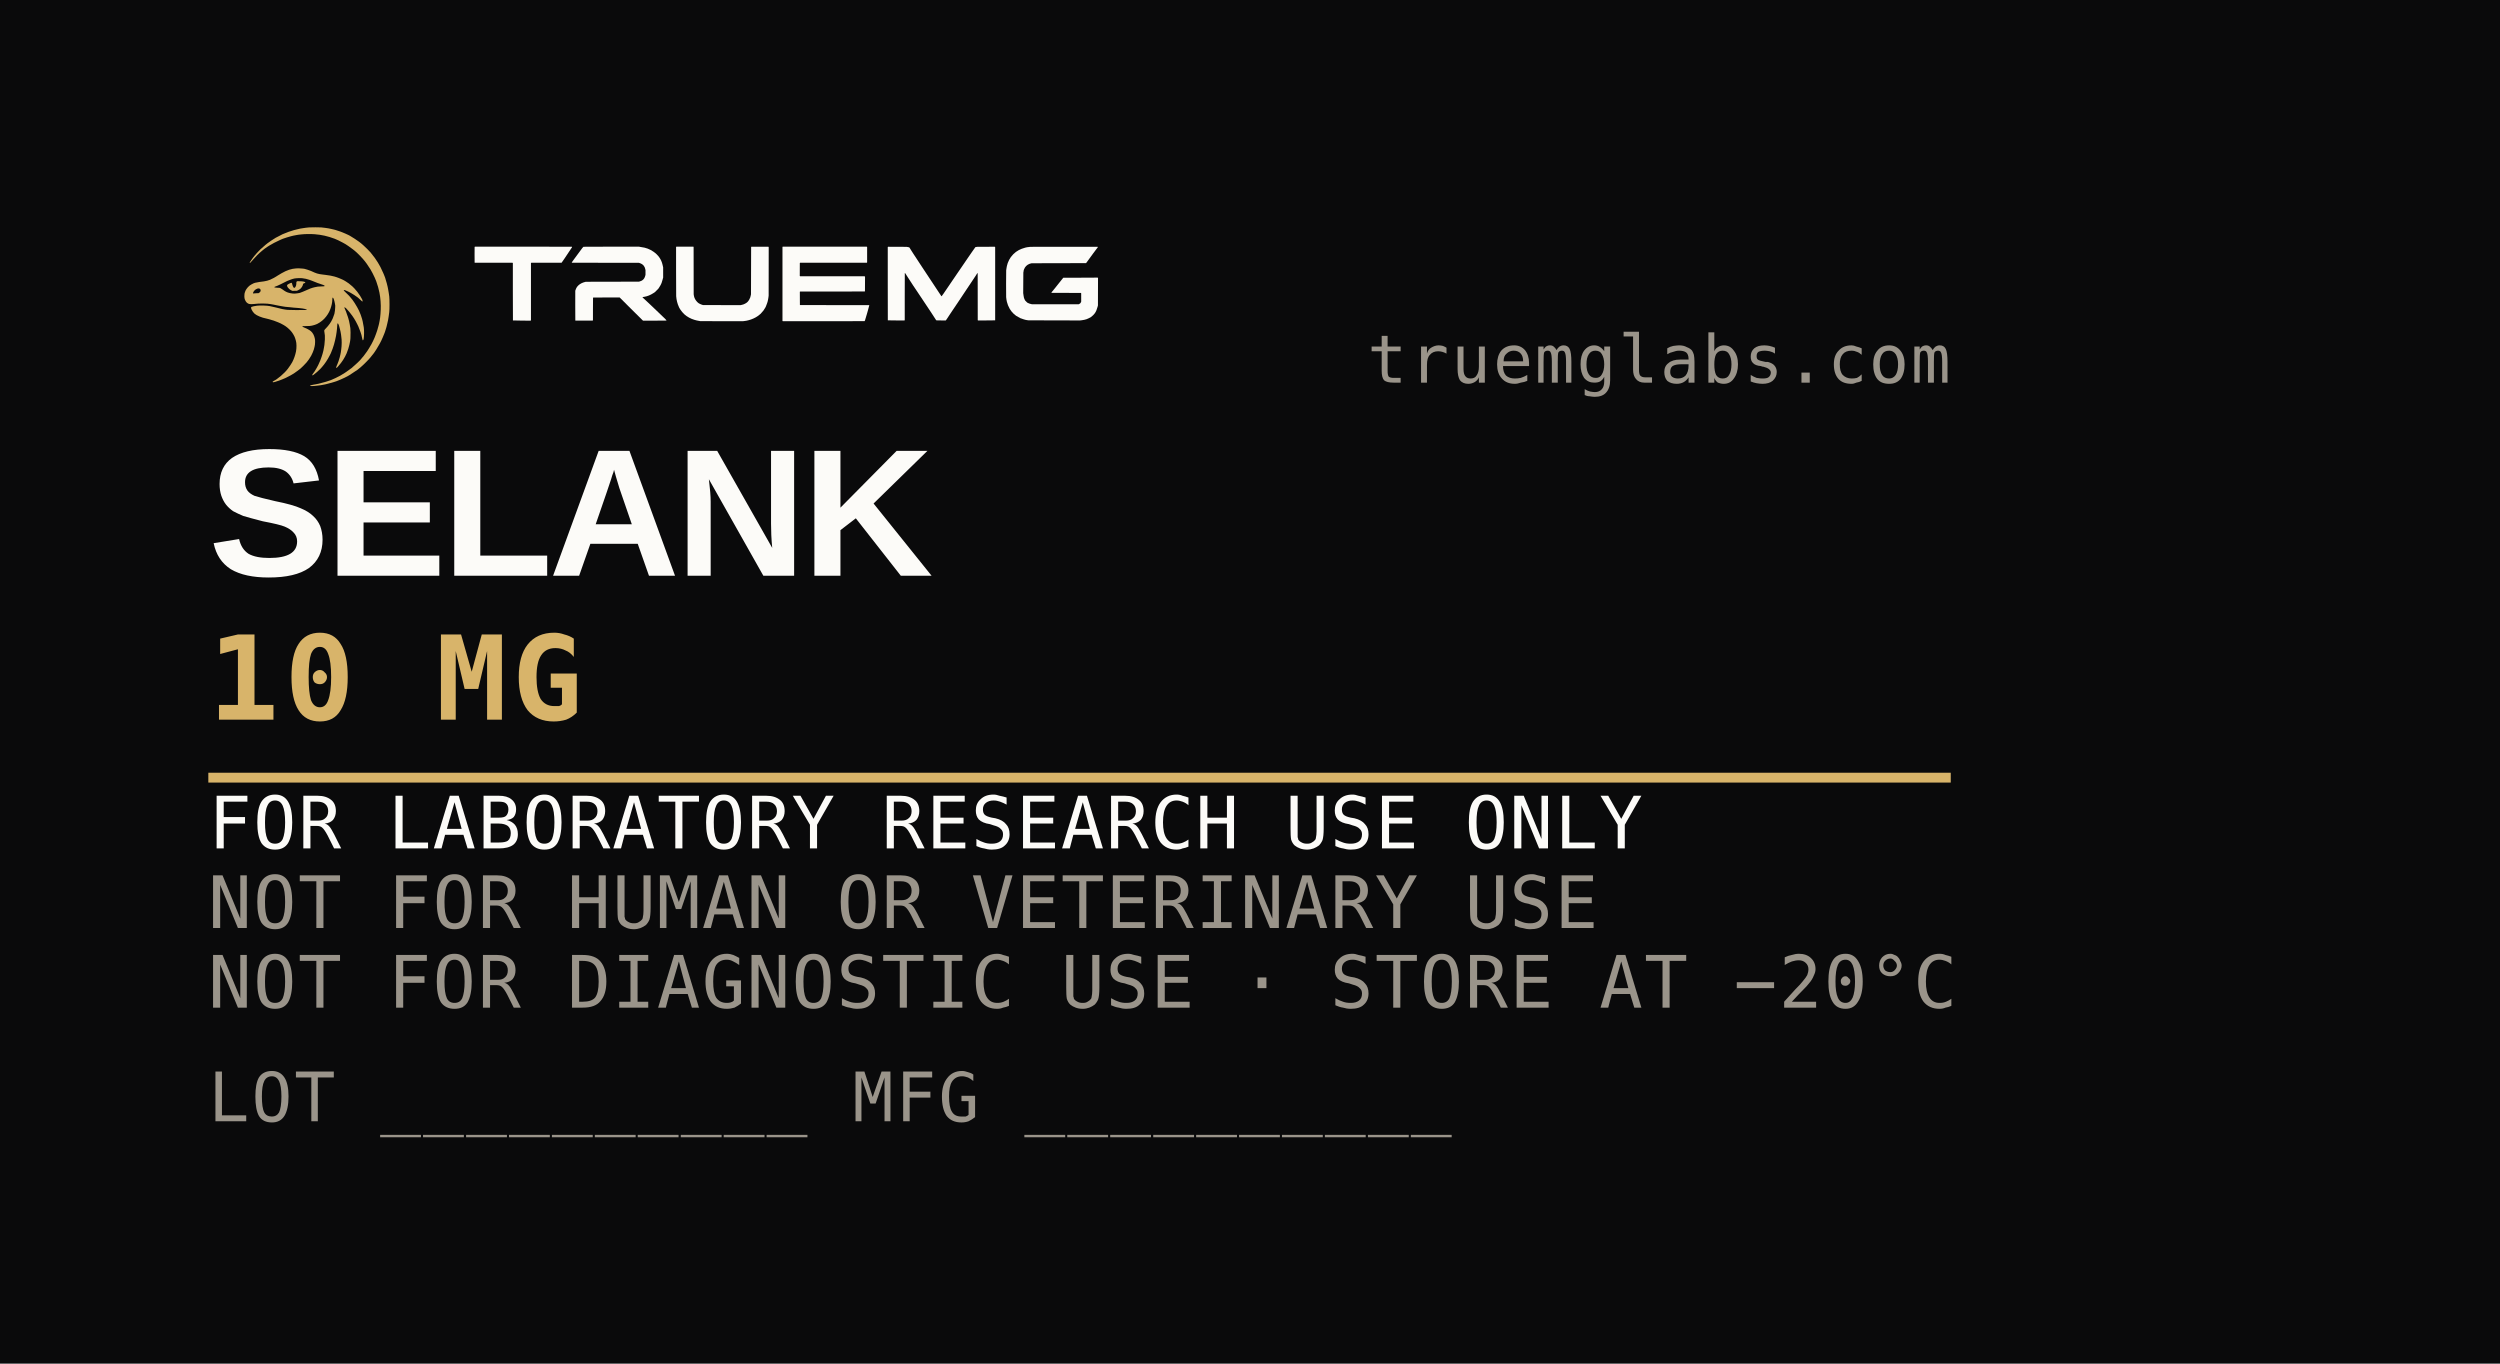
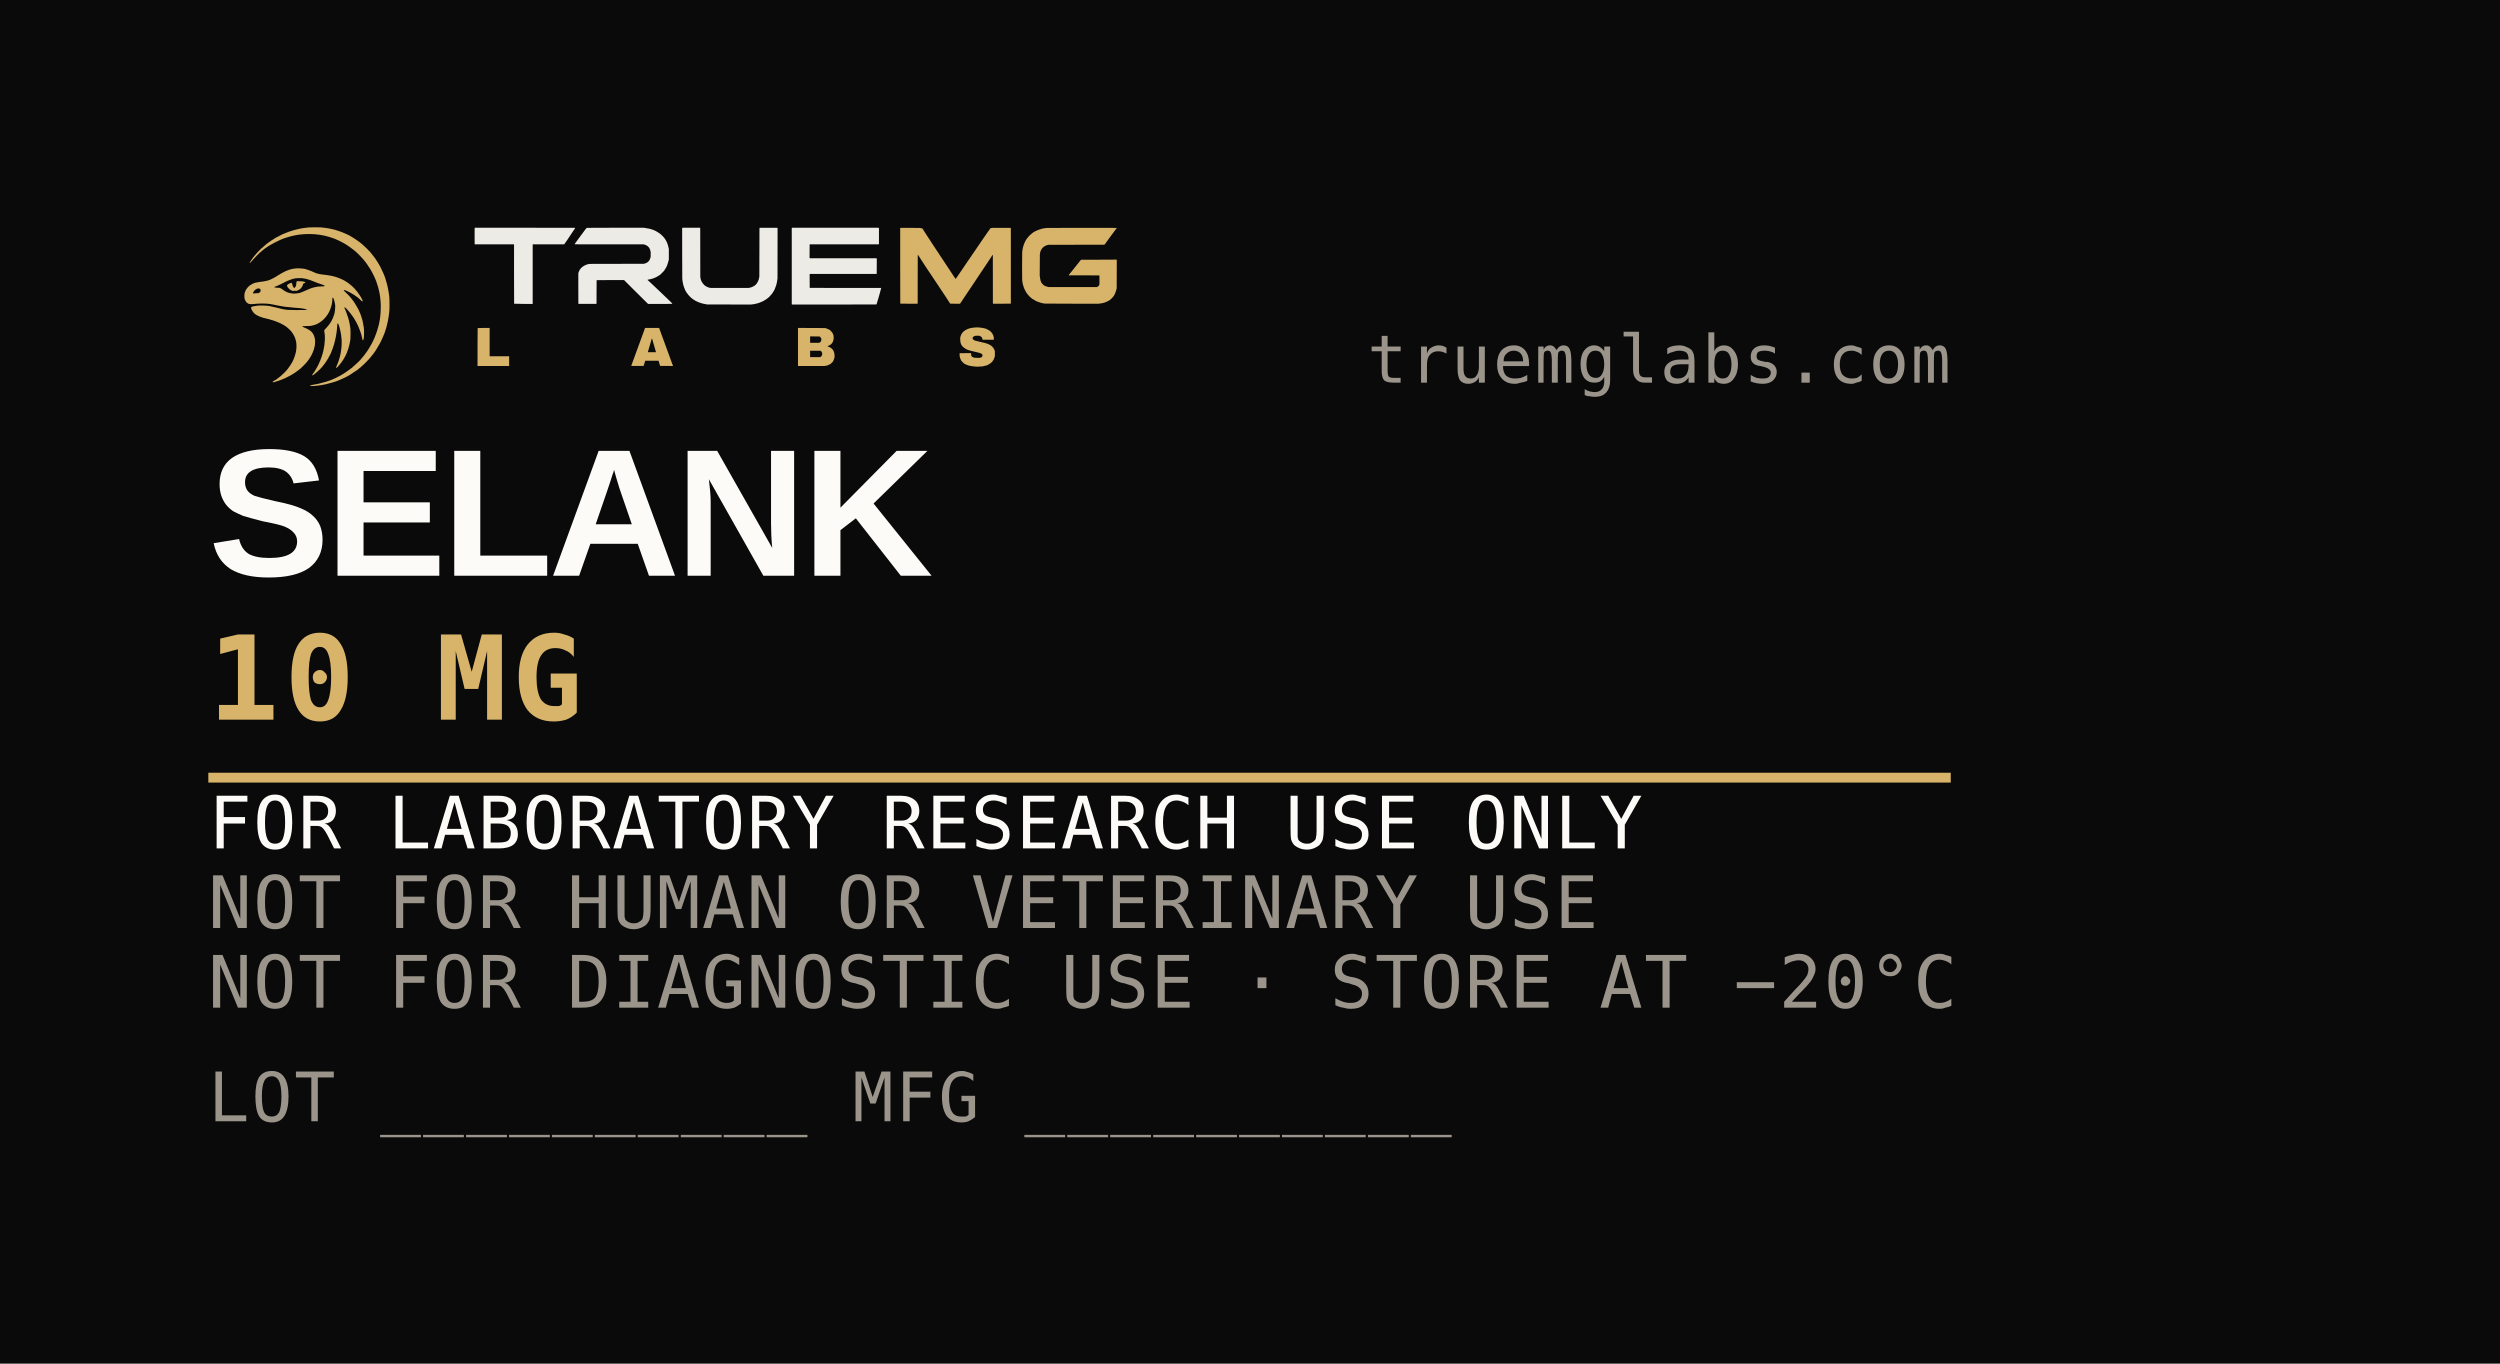
<svg xmlns="http://www.w3.org/2000/svg" width="66.0mm" height="36.0mm" viewBox="0 0 66.0 36.0">
  <rect x="0" y="0" width="66.0" height="36.0" fill="#0A0A0B" />
  <g transform="translate(5.500,5.300) scale(0.0035)">
    <g transform="translate(0,1600) scale(0.025,-0.025)" fill="#D8B46A" stroke="none">
      <path d="M30400 55957 c-297 -16 -720 -59 -940 -94 -220 -35 -598 -91 -840 -124 -768 -105 -982 -149 -2060 -419 -187 -47 -520 -130 -740 -184 -821 -204 -2477 -801 -3440 -1242 -528 -241 -1624 -809 -2100 -1086 -590 -345 -2063 -1335 -2434 -1636 -184 -150 -429 -344 -546 -432 -225 -171 -418 -340 -1592 -1400 -171 -154 -354 -346 -408 -427 -53 -81 -151 -178 -217 -217 -65 -39 -332 -323 -591 -631 -260 -307 -536 -632 -615 -722 -79 -90 -204 -252 -278 -361 -74 -110 -192 -263 -262 -340 -114 -126 -263 -343 -696 -1013 -216 -334 -206 -561 14 -319 54 61 220 236 368 390 148 154 351 382 453 506 583 717 1913 2044 2524 2520 187 146 376 305 420 354 124 139 986 773 1403 1033 152 95 430 269 617 387 719 454 2073 1166 2860 1505 308 133 603 269 657 303 136 88 871 359 1323 488 209 60 422 131 472 159 51 28 280 93 509 144 229 52 529 139 668 194 138 54 485 138 771 186 286 48 664 121 840 162 176 41 500 94 720 119 220 24 553 61 740 82 1195 135 2877 157 4140 55 2107 -171 3829 -563 6000 -1368 547 -203 1543 -682 2440 -1172 805 -441 925 -512 1273 -757 172 -121 406 -279 520 -351 314 -199 918 -640 1261 -920 168 -138 414 -333 546 -433 671 -512 2476 -2380 3072 -3178 171 -230 399 -535 507 -678 203 -270 597 -862 1144 -1720 301 -472 1075 -1973 1331 -2582 244 -582 288 -689 440 -1078 157 -402 526 -1548 526 -1634 0 -25 63 -271 139 -546 425 -1525 659 -3281 692 -5200 24 -1413 -143 -3550 -352 -4500 -43 -198 -116 -563 -160 -812 -45 -249 -115 -537 -156 -640 -40 -103 -95 -296 -122 -428 -70 -351 -400 -1420 -556 -1800 -45 -110 -126 -335 -179 -500 -303 -935 -1266 -2951 -1690 -3540 -48 -66 -136 -217 -195 -335 -59 -118 -223 -384 -363 -590 -141 -206 -291 -442 -333 -525 -80 -157 -865 -1223 -1119 -1521 -80 -93 -265 -302 -411 -463 -146 -160 -293 -345 -327 -409 -114 -218 -2195 -2185 -2830 -2676 -482 -373 -1297 -962 -1638 -1185 -187 -123 -392 -257 -455 -299 -933 -620 -1772 -1089 -2765 -1547 -1211 -558 -1273 -583 -2220 -892 -165 -54 -462 -153 -659 -220 -404 -137 -1597 -460 -1841 -499 -88 -14 -268 -60 -400 -101 -132 -42 -497 -113 -811 -159 -315 -46 -711 -117 -880 -159 -170 -41 -410 -95 -534 -119 -231 -46 -397 -133 -347 -183 95 -94 798 -124 1312 -56 165 22 480 57 700 78 872 82 1752 214 2260 340 209 52 470 107 580 122 229 33 1212 293 1670 443 170 56 494 152 720 213 225 62 554 167 730 234 812 310 1131 440 1222 499 54 35 216 108 361 162 314 117 1446 662 1757 846 121 71 355 207 520 301 366 210 1934 1241 2396 1576 184 134 481 371 660 526 178 155 414 350 524 433 303 227 1686 1577 2220 2165 530 584 702 788 1026 1220 124 165 288 365 363 445 76 80 195 237 265 348 69 111 214 324 322 474 107 150 267 390 356 533 591 958 912 1505 1022 1741 70 149 190 374 268 501 77 128 192 355 255 505 63 150 272 615 464 1033 191 418 388 895 437 1060 48 165 128 376 176 469 47 93 114 299 147 457 34 159 105 389 159 511 54 123 134 394 178 603 44 209 133 578 197 820 205 766 368 1607 466 2396 53 420 127 980 164 1244 103 719 104 3773 2 4678 -40 351 -80 651 -89 666 -10 15 -53 304 -97 642 -44 338 -123 794 -176 1014 -53 220 -110 499 -126 620 -35 263 -450 1784 -595 2180 -56 154 -103 326 -103 383 -1 57 -46 192 -102 300 -55 108 -130 296 -165 417 -36 121 -106 301 -157 400 -51 99 -137 297 -190 440 -127 339 -665 1495 -792 1700 -54 88 -134 241 -177 340 -180 415 -1143 1960 -1598 2567 -399 531 -784 1023 -1271 1625 -285 353 -1603 1669 -2131 2128 -215 187 -483 422 -594 522 -112 101 -303 252 -424 337 -121 85 -274 203 -340 262 -268 241 -2259 1538 -2760 1799 -154 81 -352 185 -440 232 -251 134 -937 448 -980 448 -21 0 -151 53 -289 119 -523 248 -1616 649 -2243 823 -194 54 -383 113 -420 133 -38 19 -212 65 -388 103 -176 37 -574 130 -885 205 -311 75 -689 154 -840 175 -151 22 -572 84 -935 139 -363 54 -912 118 -1220 141 -624 46 -2827 46 -3660 -1z" />
      <path d="M26520 43595 c-1503 -101 -2804 -534 -4460 -1485 -714 -409 -983 -571 -1100 -661 -55 -43 -163 -110 -240 -149 -77 -40 -201 -119 -276 -176 -252 -192 -912 -540 -1832 -966 -362 -168 -1371 -434 -1832 -483 -220 -24 -849 -105 -1397 -181 -1084 -151 -1615 -302 -2108 -598 -124 -75 -244 -136 -267 -136 -23 0 -123 -62 -222 -138 -99 -75 -243 -170 -319 -210 -194 -101 -835 -791 -958 -1032 -57 -110 -148 -261 -204 -335 -55 -74 -113 -191 -127 -260 -15 -69 -77 -242 -139 -385 -93 -215 -119 -350 -150 -780 -62 -878 26 -1314 388 -1935 234 -401 636 -717 1052 -828 273 -73 1001 -73 1501 0 1439 208 4011 182 5050 -52 99 -22 459 -87 800 -145 341 -57 728 -138 860 -179 132 -41 510 -114 840 -162 330 -47 780 -129 1000 -181 220 -51 607 -113 860 -136 253 -24 865 -80 1360 -124 495 -45 981 -98 1080 -118 99 -20 306 -37 460 -38 354 -3 1780 -140 2269 -220 561 -91 1231 -246 1282 -297 107 -107 -50 -145 -708 -168 -1005 -37 -4364 -9 -5019 41 -919 71 -2277 343 -3524 706 -295 86 -642 164 -1920 435 -801 170 -2892 235 -3833 119 -689 -85 -1433 -246 -1627 -352 -142 -77 -161 -105 -172 -254 -7 -100 14 -219 54 -296 36 -70 115 -247 175 -392 132 -321 525 -849 832 -1119 668 -585 2172 -1205 3551 -1464 184 -34 412 -90 507 -124 95 -34 263 -78 373 -99 481 -89 2334 -717 2607 -883 70 -43 250 -120 400 -172 244 -83 464 -195 1313 -665 764 -423 1614 -1125 2248 -1858 531 -613 1106 -1620 1268 -2220 39 -143 124 -429 189 -636 240 -761 257 -2233 37 -3317 -217 -1075 -632 -2255 -1116 -3173 -229 -434 -819 -1321 -1340 -2014 -1001 -1331 -3082 -3113 -4317 -3698 -201 -95 -291 -207 -251 -311 40 -104 505 -42 935 126 201 79 390 143 420 143 30 0 161 38 291 85 130 47 425 153 656 235 1057 378 1752 700 3120 1446 773 421 1073 619 2200 1450 708 522 898 688 1617 1407 888 889 1167 1215 1709 1992 459 658 952 1543 1074 1925 28 88 87 232 131 320 162 320 426 1184 487 1588 34 226 81 482 105 568 24 86 47 446 51 800 5 574 -6 700 -108 1164 -196 892 -591 1610 -1163 2111 -348 305 -1330 854 -1763 986 -288 88 -828 392 -822 463 7 83 242 104 886 80 867 -32 1816 58 2336 222 198 62 469 141 603 175 749 190 2014 1010 2759 1788 834 871 1481 1889 1872 2948 371 1003 586 2015 587 2767 0 510 43 700 159 700 169 0 460 -829 623 -1780 l107 -620 -22 -660 c-20 -592 -86 -1119 -231 -1831 -41 -202 -387 -1161 -474 -1316 -22 -40 -93 -192 -157 -337 -367 -838 -1079 -1848 -1882 -2673 -599 -615 -608 -633 -509 -1135 146 -744 192 -1447 147 -2272 -48 -871 -109 -1582 -139 -1632 -12 -18 -67 -361 -124 -762 -56 -401 -146 -867 -198 -1036 -53 -168 -107 -378 -122 -466 -14 -88 -78 -322 -141 -520 -64 -198 -160 -504 -214 -680 -152 -499 -411 -1216 -459 -1274 -24 -29 -90 -177 -147 -329 -57 -152 -145 -349 -195 -437 -51 -88 -122 -250 -158 -360 -36 -110 -119 -281 -185 -380 -66 -99 -120 -197 -120 -218 0 -20 -72 -160 -160 -310 -88 -149 -235 -402 -327 -562 -315 -549 -487 -810 -761 -1157 -516 -654 -501 -911 32 -556 404 269 1699 1403 2036 1782 132 149 367 412 523 584 778 860 1696 2237 2305 3457 131 264 289 579 351 700 62 121 141 322 177 448 36 125 128 358 204 519 77 160 140 315 140 345 0 29 52 183 115 341 392 980 975 3467 1107 4727 32 308 86 767 118 1020 33 253 61 649 62 880 5 962 253 961 558 -3 94 -296 211 -735 261 -977 49 -242 135 -611 191 -820 55 -209 121 -587 145 -840 25 -253 62 -559 82 -680 172 -1013 156 -2619 -38 -3940 -42 -286 -88 -619 -102 -740 -14 -121 -76 -427 -137 -680 -61 -253 -150 -622 -197 -820 -127 -538 -590 -1900 -721 -2122 -39 -66 -146 -312 -238 -546 -153 -393 -176 -552 -79 -552 54 0 393 237 393 275 0 17 149 195 331 395 955 1050 1835 2420 2383 3710 337 792 716 1965 832 2574 36 190 109 535 161 766 162 707 225 1653 199 3000 -22 1204 -30 1285 -245 2420 -174 915 -259 1298 -325 1453 -34 81 -78 246 -98 366 -20 121 -90 346 -154 500 -65 155 -172 452 -238 661 -219 697 -371 1096 -590 1549 -225 468 -255 587 -158 625 60 23 542 -311 542 -375 0 -18 167 -210 371 -426 204 -216 424 -465 490 -553 65 -88 227 -295 361 -460 806 -1000 1475 -2061 2055 -3260 159 -330 307 -633 329 -674 87 -161 473 -1149 536 -1371 37 -129 117 -352 179 -495 130 -300 330 -1063 443 -1694 78 -431 162 -666 238 -666 74 0 192 250 233 495 136 809 151 2549 29 3405 -164 1155 -478 2567 -677 3046 -53 129 -120 333 -147 454 -28 121 -91 301 -140 400 -49 99 -112 252 -139 340 -263 842 -1447 2937 -2313 4092 -647 863 -1321 1593 -2113 2292 -380 335 -559 564 -507 649 35 57 368 -4 513 -94 72 -44 234 -116 359 -159 125 -43 285 -113 354 -156 69 -43 225 -117 346 -164 193 -76 779 -416 1600 -929 143 -89 368 -246 500 -349 132 -103 324 -236 427 -295 103 -59 226 -156 273 -217 47 -60 209 -209 361 -330 151 -121 341 -298 423 -393 147 -172 412 -367 500 -367 65 0 11 374 -86 593 -41 95 -200 374 -352 620 -152 246 -308 510 -346 587 -75 150 -584 868 -818 1153 -619 756 -1136 1324 -1463 1607 -910 786 -1306 1090 -1806 1385 -172 102 -385 235 -473 295 -208 143 -717 397 -1153 577 -191 79 -504 209 -697 289 -192 80 -485 187 -650 238 -165 50 -453 139 -640 196 -545 168 -1843 407 -2580 476 -374 34 -869 97 -1100 139 -231 41 -582 94 -780 116 -361 41 -1191 293 -1520 460 -595 303 -1597 706 -2220 892 -828 248 -1011 292 -1227 295 -114 1 -339 19 -500 39 -451 57 -1085 72 -1593 38z m1750 -2955 c603 -47 1755 -303 2219 -493 182 -75 385 -148 451 -164 66 -15 237 -80 380 -143 809 -358 2387 -945 3079 -1146 331 -96 539 -198 665 -324 l62 -61 -65 -65 c-53 -53 -213 -68 -952 -89 -973 -28 -1196 -54 -1970 -230 -915 -207 -1807 -533 -2759 -1007 -349 -173 -1455 -617 -1800 -722 -198 -60 -1095 -189 -1477 -212 -768 -46 -2093 236 -2671 568 -510 292 -675 400 -952 621 -165 132 -444 309 -620 393 l-320 152 -722 36 c-406 19 -761 55 -810 82 -106 56 -115 157 -18 191 39 13 178 68 310 123 132 55 384 151 560 213 176 62 653 285 1060 495 407 211 947 483 1200 605 253 122 559 273 680 335 121 62 328 144 460 181 132 37 313 110 402 161 90 52 307 131 483 176 176 45 382 108 458 139 375 156 1784 254 2667 185z m-12741 -3188 c84 -49 157 -141 206 -259 153 -369 -11 -726 -452 -985 l-183 -108 -600 0 c-407 0 -628 -16 -687 -50 -118 -67 -232 -63 -294 11 -172 208 461 1091 900 1255 118 44 284 119 368 165 187 103 540 89 742 -29z" />
      <path d="M26687 39620 l-119 -100 -18 -470 c-17 -409 -36 -512 -147 -790 -197 -494 -466 -674 -672 -450 -159 174 -361 642 -408 950 -51 326 -114 458 -237 490 -131 34 -1056 -420 -1251 -615 -316 -316 318 -1235 1125 -1629 l379 -186 681 3 680 2 425 205 c315 151 495 269 691 452 333 312 649 831 725 1190 68 324 93 351 426 450 314 94 364 159 230 301 -178 190 -840 297 -1832 297 l-559 0 -119 -100z" />
    </g>
  </g>
-   <g transform="translate(12.500,6.500) scale(0.002929)">
-     <g transform="translate(0,681) scale(0.025,-0.025)" fill="#FCFBF8" stroke="none">
-       <path d="M465 27020 l-58 -59 -15 -2770 c-8 -1524 0 -2802 18 -2841 l33 -70 6816 0 6815 0 61 -61 61 -61 -3 -10322 c-2 -5867 12 -10336 32 -10355 19 -18 1457 -45 3195 -61 l3160 -28 70 77 70 78 0 10325 0 10325 77 42 78 41 5439 0 5440 0 86 110 c125 160 843 1198 1065 1538 295 455 724 1099 1709 2569 l910 1356 -12 104 -12 103 -17488 9 -17488 9 -59 -58z" />
-       <path d="M39653 27037 c-49 -18 -221 -200 -384 -405 -458 -576 -1855 -2468 -2161 -2925 -179 -268 -743 -1037 -1416 -1929 -166 -221 -278 -407 -266 -440 l22 -57 12086 -12 12086 -12 278 -88 c640 -203 1152 -536 1485 -965 307 -395 445 -712 569 -1304 l66 -320 0 -800 0 -800 -66 -300 c-181 -812 -569 -1408 -1152 -1768 -273 -168 -352 -202 -789 -341 l-351 -111 -9580 -21 -9580 -22 -300 -72 c-898 -215 -1753 -647 -2317 -1169 -555 -514 -833 -960 -1109 -1776 l-74 -220 -9 -5315 c-6 -2923 5 -5341 24 -5374 l33 -60 3113 -1 3113 0 48 65 47 66 6 4063 c3 2235 15 4080 27 4100 13 21 2011 36 4813 36 l4790 0 4138 -4134 c2275 -2274 4176 -4155 4224 -4180 l88 -46 3836 0 c2110 0 4003 12 4207 26 l369 26 19 50 c22 57 -449 537 -1427 1453 -693 648 -3219 3069 -3680 3525 -144 143 -513 492 -821 776 -307 284 -765 716 -1018 960 -460 444 -678 647 -1334 1239 l-350 316 13 64 12 65 180 30 c98 16 287 47 419 68 1108 179 2211 624 3280 1324 l560 366 620 626 620 626 263 400 c457 695 732 1203 890 1648 218 612 370 1114 408 1352 14 88 56 250 92 360 l67 200 0 1860 0 1860 -67 280 c-37 154 -105 451 -152 660 -425 1916 -1544 3522 -3281 4711 -1373 939 -2719 1447 -4380 1652 -176 22 -437 66 -580 99 l-260 59 -9960 -6 c-5478 -3 -9999 -20 -10047 -38z" />
-       <path d="M73081 27003 l-41 -78 3 -8632 c2 -4748 18 -8831 36 -9073 101 -1383 432 -2698 970 -3860 66 -143 137 -296 156 -340 20 -44 107 -188 194 -320 88 -132 189 -294 225 -360 209 -379 985 -1283 1459 -1702 967 -852 2219 -1538 3517 -1926 650 -194 1101 -302 1480 -354 165 -23 381 -62 480 -87 l180 -46 7678 -14 7679 -14 341 41 c875 105 996 127 1782 328 1078 274 2363 850 3164 1418 90 64 252 177 360 252 187 130 549 429 780 644 172 160 902 995 1009 1154 55 80 204 315 333 521 129 206 275 440 325 520 50 80 106 181 125 225 20 44 83 188 142 320 184 414 294 707 421 1120 67 220 148 481 179 580 32 99 77 306 101 460 24 154 62 337 84 406 22 69 70 384 107 700 l66 574 11 8700 12 8700 -51 100 -50 100 -3067 0 -3067 0 -52 -52 -52 -52 -24 -8508 -24 -8508 -44 -260 c-110 -664 -270 -1122 -588 -1684 -416 -734 -817 -1122 -1520 -1473 -547 -273 -643 -308 -1159 -424 l-449 -100 -6776 10 -6776 11 -200 71 c-110 39 -290 99 -400 133 -249 78 -763 334 -1012 503 -573 388 -1285 1345 -1482 1993 -23 77 -72 239 -109 360 -36 121 -85 364 -108 540 l-41 320 -14 8515 -13 8515 -45 55 -46 55 -3073 0 -3074 0 -42 -77z" />
-       <path d="M111470 27037 l-70 -41 0 -13357 0 -13356 77 -42 78 -41 14699 0 c8085 0 14727 11 14761 23 73 29 147 254 589 1797 45 154 107 361 140 460 63 190 147 481 240 830 105 394 171 630 288 1030 333 1138 450 1584 428 1620 l-25 40 -12447 1 c-6847 0 -12469 14 -12496 31 l-47 30 -13 2367 -12 2367 52 52 52 52 11644 8 11643 7 44 44 44 44 13 2601 14 2601 -64 97 -64 98 -11636 0 -11636 0 -65 65 -65 65 9 2319 10 2320 55 55 56 56 12035 0 12036 0 42 77 41 78 0 2733 0 2734 -61 88 -61 87 -15129 1 -15129 0 -70 -41z" />
-       <path d="M149428 26991 l-69 -51 0 -13193 c0 -7256 10 -13210 23 -13230 14 -22 1228 -37 3012 -37 l2990 0 48 48 48 48 0 8485 c0 4667 11 8496 24 8510 51 51 137 -27 250 -225 101 -177 300 -490 866 -1360 66 -102 354 -541 640 -976 286 -435 601 -923 700 -1084 99 -162 321 -503 493 -760 172 -256 505 -753 740 -1103 235 -350 445 -663 467 -695 22 -31 510 -762 1084 -1623 574 -861 1170 -1754 1324 -1985 154 -231 405 -609 558 -840 153 -231 503 -754 776 -1163 274 -408 516 -772 538 -808 22 -36 195 -296 384 -577 189 -282 556 -836 816 -1232 1081 -1646 1205 -1838 1541 -2380 75 -121 155 -233 178 -249 22 -17 800 -30 1727 -30 l1686 -1 119 135 c65 75 217 295 338 490 237 384 977 1507 1354 2055 228 331 2457 3644 2617 3889 44 67 699 1051 1456 2187 757 1135 1423 2135 1480 2222 180 274 1884 2825 1961 2936 156 223 1269 1899 1393 2098 72 114 250 393 396 620 l265 412 64 -13 65 -12 10 -8456 10 -8455 45 -54 45 -54 3045 1 c1675 0 3068 15 3097 33 l52 33 3 9997 c2 5498 1 11430 -2 13183 l-5 3187 -64 64 -64 64 -3106 -3 -3106 -4 -378 -57 -379 -56 -90 -91 c-86 -86 -510 -688 -1208 -1715 -174 -255 -384 -561 -468 -680 -84 -119 -276 -396 -427 -616 -151 -220 -458 -665 -682 -990 -1061 -1535 -1504 -2184 -2993 -4392 -102 -151 -291 -424 -420 -606 -395 -558 -1826 -2658 -2692 -3952 -243 -363 -534 -795 -646 -960 -362 -533 -933 -1370 -1216 -1780 -151 -220 -481 -706 -734 -1080 -645 -958 -666 -976 -803 -710 -42 83 -173 285 -290 450 -117 165 -304 439 -414 609 -110 170 -319 485 -464 700 -262 388 -699 1050 -1710 2591 -288 440 -580 881 -649 980 -69 99 -254 378 -411 620 -158 242 -361 548 -451 680 -281 410 -2516 3790 -2639 3990 -64 104 -235 365 -380 580 -145 214 -333 498 -417 630 -84 132 -354 546 -599 920 -245 374 -615 940 -823 1259 -207 318 -435 660 -505 760 -71 99 -211 316 -313 481 -101 165 -291 462 -420 660 -130 198 -296 457 -368 575 -72 117 -167 271 -211 341 -44 69 -139 228 -212 352 -169 288 -192 306 -474 358 -129 23 -333 61 -454 84 l-220 41 -3341 16 -3341 15 -70 -51z" />
-       <path d="M200748 27015 c-12 -12 -199 -36 -415 -54 -432 -34 -1041 -135 -1353 -224 -1056 -300 -1666 -529 -2360 -890 -1428 -741 -2792 -2118 -3512 -3547 -409 -812 -663 -1509 -787 -2160 -25 -132 -70 -357 -100 -500 -79 -379 -135 -742 -162 -1060 -43 -494 -55 -9253 -14 -9700 56 -610 149 -1204 259 -1660 102 -419 325 -1132 377 -1200 16 -22 80 -166 140 -320 130 -331 384 -846 530 -1076 305 -481 394 -610 605 -874 491 -615 1084 -1182 1642 -1570 290 -202 1442 -860 1505 -860 28 0 101 -26 164 -59 200 -104 621 -251 1093 -383 253 -70 546 -153 651 -184 105 -31 330 -75 500 -97 170 -23 390 -53 489 -68 99 -14 4347 -33 9440 -40 l9260 -14 540 64 c656 78 1322 222 1791 386 457 161 1227 540 1629 803 397 259 1101 959 1378 1369 420 622 746 1395 972 2303 l125 500 14 4945 15 4946 -71 71 -71 71 -1581 -27 c-870 -14 -3652 -26 -6184 -26 l-4603 0 -358 -430 c-730 -878 -909 -1102 -1673 -2099 -240 -314 -558 -715 -706 -891 -148 -176 -383 -466 -523 -644 -337 -431 -699 -871 -887 -1081 -88 -98 -148 -202 -140 -243 l14 -72 5305 -10 5304 -10 53 -64 53 -63 2 -1507 2 -1506 -91 -224 c-110 -274 -304 -474 -603 -623 l-226 -113 -8400 4 -8400 4 -320 70 c-469 102 -882 246 -1179 409 l-261 145 -360 364 -361 364 -139 260 c-255 475 -361 834 -439 1480 -25 209 -65 499 -88 643 l-43 264 25 3744 25 3744 40 105 c22 58 40 190 41 293 1 337 223 944 505 1380 483 748 1297 1294 2194 1474 l240 48 9794 23 9795 22 117 140 c64 77 166 212 225 299 139 203 491 691 749 1038 529 712 1029 1396 1202 1646 106 153 235 331 287 397 354 447 648 839 1069 1427 120 168 302 408 403 532 l184 226 -13 87 -12 88 -12145 8 c-6680 5 -12155 -1 -12167 -13z" />
+   <g transform="translate(12.500,6.000) scale(0.003017)">
+     <g transform="translate(0,681) scale(0.025,-0.025)" stroke="none">
+       <g fill="#EDEBE6">
+         <path d="M465 27020 l-58 -59 -15 -2770 c-8 -1524 0 -2802 18 -2841 l33 -70 6816 0 6815 0 61 -61 61 -61 -3 -10322 c-2 -5867 12 -10336 32 -10355 19 -18 1457 -45 3195 -61 l3160 -28 70 77 70 78 0 10325 0 10325 77 42 78 41 5439 0 5440 0 86 110 c125 160 843 1198 1065 1538 295 455 724 1099 1709 2569 l910 1356 -12 104 -12 103 -17488 9 -17488 9 -59 -58z" />
+         <path d="M39653 27037 c-49 -18 -221 -200 -384 -405 -458 -576 -1855 -2468 -2161 -2925 -179 -268 -743 -1037 -1416 -1929 -166 -221 -278 -407 -266 -440 l22 -57 12086 -12 12086 -12 278 -88 c640 -203 1152 -536 1485 -965 307 -395 445 -712 569 -1304 l66 -320 0 -800 0 -800 -66 -300 c-181 -812 -569 -1408 -1152 -1768 -273 -168 -352 -202 -789 -341 l-351 -111 -9580 -21 -9580 -22 -300 -72 c-898 -215 -1753 -647 -2317 -1169 -555 -514 -833 -960 -1109 -1776 l-74 -220 -9 -5315 c-6 -2923 5 -5341 24 -5374 l33 -60 3113 -1 3113 0 48 65 47 66 6 4063 c3 2235 15 4080 27 4100 13 21 2011 36 4813 36 l4790 0 4138 -4134 c2275 -2274 4176 -4155 4224 -4180 l88 -46 3836 0 c2110 0 4003 12 4207 26 l369 26 19 50 c22 57 -449 537 -1427 1453 -693 648 -3219 3069 -3680 3525 -144 143 -513 492 -821 776 -307 284 -765 716 -1018 960 -460 444 -678 647 -1334 1239 l-350 316 13 64 12 65 180 30 c98 16 287 47 419 68 1108 179 2211 624 3280 1324 l560 366 620 626 620 626 263 400 c457 695 732 1203 890 1648 218 612 370 1114 408 1352 14 88 56 250 92 360 l67 200 0 1860 0 1860 -67 280 c-37 154 -105 451 -152 660 -425 1916 -1544 3522 -3281 4711 -1373 939 -2719 1447 -4380 1652 -176 22 -437 66 -580 99 l-260 59 -9960 -6 c-5478 -3 -9999 -20 -10047 -38z" />
+         <path d="M73081 27003 l-41 -78 3 -8632 c2 -4748 18 -8831 36 -9073 101 -1383 432 -2698 970 -3860 66 -143 137 -296 156 -340 20 -44 107 -188 194 -320 88 -132 189 -294 225 -360 209 -379 985 -1283 1459 -1702 967 -852 2219 -1538 3517 -1926 650 -194 1101 -302 1480 -354 165 -23 381 -62 480 -87 l180 -46 7678 -14 7679 -14 341 41 c875 105 996 127 1782 328 1078 274 2363 850 3164 1418 90 64 252 177 360 252 187 130 549 429 780 644 172 160 902 995 1009 1154 55 80 204 315 333 521 129 206 275 440 325 520 50 80 106 181 125 225 20 44 83 188 142 320 184 414 294 707 421 1120 67 220 148 481 179 580 32 99 77 306 101 460 24 154 62 337 84 406 22 69 70 384 107 700 l66 574 11 8700 12 8700 -51 100 -50 100 -3067 0 -3067 0 -52 -52 -52 -52 -24 -8508 -24 -8508 -44 -260 c-110 -664 -270 -1122 -588 -1684 -416 -734 -817 -1122 -1520 -1473 -547 -273 -643 -308 -1159 -424 l-449 -100 -6776 10 -6776 11 -200 71 c-110 39 -290 99 -400 133 -249 78 -763 334 -1012 503 -573 388 -1285 1345 -1482 1993 -23 77 -72 239 -109 360 -36 121 -85 364 -108 540 l-41 320 -14 8515 -13 8515 -45 55 -46 55 -3073 0 -3074 0 -42 -77z" />
+         <path d="M111470 27037 l-70 -41 0 -13357 0 -13356 77 -42 78 -41 14699 0 c8085 0 14727 11 14761 23 73 29 147 254 589 1797 45 154 107 361 140 460 63 190 147 481 240 830 105 394 171 630 288 1030 333 1138 450 1584 428 1620 l-25 40 -12447 1 c-6847 0 -12469 14 -12496 31 l-47 30 -13 2367 -12 2367 52 52 52 52 11644 8 11643 7 44 44 44 44 13 2601 14 2601 -64 97 -64 98 -11636 0 -11636 0 -65 65 -65 65 9 2319 10 2320 55 55 56 56 12035 0 12036 0 42 77 41 78 0 2733 0 2734 -61 88 -61 87 -15129 1 -15129 0 -70 -41z" />
+       </g>
+       <g fill="#D8B46A">
+         <path d="M149428 26991 l-69 -51 0 -13193 c0 -7256 10 -13210 23 -13230 14 -22 1228 -37 3012 -37 l2990 0 48 48 48 48 0 8485 c0 4667 11 8496 24 8510 51 51 137 -27 250 -225 101 -177 300 -490 866 -1360 66 -102 354 -541 640 -976 286 -435 601 -923 700 -1084 99 -162 321 -503 493 -760 172 -256 505 -753 740 -1103 235 -350 445 -663 467 -695 22 -31 510 -762 1084 -1623 574 -861 1170 -1754 1324 -1985 154 -231 405 -609 558 -840 153 -231 503 -754 776 -1163 274 -408 516 -772 538 -808 22 -36 195 -296 384 -577 189 -282 556 -836 816 -1232 1081 -1646 1205 -1838 1541 -2380 75 -121 155 -233 178 -249 22 -17 800 -30 1727 -30 l1686 -1 119 135 c65 75 217 295 338 490 237 384 977 1507 1354 2055 228 331 2457 3644 2617 3889 44 67 699 1051 1456 2187 757 1135 1423 2135 1480 2222 180 274 1884 2825 1961 2936 156 223 1269 1899 1393 2098 72 114 250 393 396 620 l265 412 64 -13 65 -12 10 -8456 10 -8455 45 -54 45 -54 3045 1 c1675 0 3068 15 3097 33 l52 33 3 9997 c2 5498 1 11430 -2 13183 l-5 3187 -64 64 -64 64 -3106 -3 -3106 -4 -378 -57 -379 -56 -90 -91 c-86 -86 -510 -688 -1208 -1715 -174 -255 -384 -561 -468 -680 -84 -119 -276 -396 -427 -616 -151 -220 -458 -665 -682 -990 -1061 -1535 -1504 -2184 -2993 -4392 -102 -151 -291 -424 -420 -606 -395 -558 -1826 -2658 -2692 -3952 -243 -363 -534 -795 -646 -960 -362 -533 -933 -1370 -1216 -1780 -151 -220 -481 -706 -734 -1080 -645 -958 -666 -976 -803 -710 -42 83 -173 285 -290 450 -117 165 -304 439 -414 609 -110 170 -319 485 -464 700 -262 388 -699 1050 -1710 2591 -288 440 -580 881 -649 980 -69 99 -254 378 -411 620 -158 242 -361 548 -451 680 -281 410 -2516 3790 -2639 3990 -64 104 -235 365 -380 580 -145 214 -333 498 -417 630 -84 132 -354 546 -599 920 -245 374 -615 940 -823 1259 -207 318 -435 660 -505 760 -71 99 -211 316 -313 481 -101 165 -291 462 -420 660 -130 198 -296 457 -368 575 -72 117 -167 271 -211 341 -44 69 -139 228 -212 352 -169 288 -192 306 -474 358 -129 23 -333 61 -454 84 l-220 41 -3341 16 -3341 15 -70 -51z" />
+         <path d="M200748 27015 c-12 -12 -199 -36 -415 -54 -432 -34 -1041 -135 -1353 -224 -1056 -300 -1666 -529 -2360 -890 -1428 -741 -2792 -2118 -3512 -3547 -409 -812 -663 -1509 -787 -2160 -25 -132 -70 -357 -100 -500 -79 -379 -135 -742 -162 -1060 -43 -494 -55 -9253 -14 -9700 56 -610 149 -1204 259 -1660 102 -419 325 -1132 377 -1200 16 -22 80 -166 140 -320 130 -331 384 -846 530 -1076 305 -481 394 -610 605 -874 491 -615 1084 -1182 1642 -1570 290 -202 1442 -860 1505 -860 28 0 101 -26 164 -59 200 -104 621 -251 1093 -383 253 -70 546 -153 651 -184 105 -31 330 -75 500 -97 170 -23 390 -53 489 -68 99 -14 4347 -33 9440 -40 l9260 -14 540 64 c656 78 1322 222 1791 386 457 161 1227 540 1629 803 397 259 1101 959 1378 1369 420 622 746 1395 972 2303 l125 500 14 4945 15 4946 -71 71 -71 71 -1581 -27 c-870 -14 -3652 -26 -6184 -26 l-4603 0 -358 -430 c-730 -878 -909 -1102 -1673 -2099 -240 -314 -558 -715 -706 -891 -148 -176 -383 -466 -523 -644 -337 -431 -699 -871 -887 -1081 -88 -98 -148 -202 -140 -243 l14 -72 5305 -10 5304 -10 53 -64 53 -63 2 -1507 2 -1506 -91 -224 c-110 -274 -304 -474 -603 -623 l-226 -113 -8400 4 -8400 4 -320 70 c-469 102 -882 246 -1179 409 l-261 145 -360 364 -361 364 -139 260 c-255 475 -361 834 -439 1480 -25 209 -65 499 -88 643 l-43 264 25 3744 25 3744 40 105 c22 58 40 190 41 293 1 337 223 944 505 1380 483 748 1297 1294 2194 1474 l240 48 9794 23 9795 22 117 140 c64 77 166 212 225 299 139 203 491 691 749 1038 529 712 1029 1396 1202 1646 106 153 235 331 287 397 354 447 648 839 1069 1427 120 168 302 408 403 532 l184 226 -13 87 -12 88 -12145 8 c-6680 5 -12155 -1 -12167 -13z" />
+       </g>
+     </g>
+     <g transform="translate(0,811.8) scale(1.607877)">
+       <g transform="translate(0,300) scale(0.025,-0.025)" fill="#D8B46A" stroke="none">
+         <path d="M109060 10374 c-883 -105 -1223 -191 -1720 -433 -723 -354 -1137 -832 -1320 -1524 l-62 -237 -3 -388 c-4 -854 255 -1416 851 -1840 580 -413 916 -536 2354 -856 1425 -317 1640 -428 1640 -841 l0 -141 -113 -114 -114 -113 -214 -63 -214 -64 -425 0 c-504 0 -844 55 -1052 172 l-152 85 -83 134 -83 134 -20 258 -21 258 -1245 -10 -1244 -11 9 -334 9 -334 66 -266 c36 -146 121 -374 189 -506 l125 -240 281 -282 281 -281 281 -146 c560 -291 1154 -435 2099 -509 l500 -39 606 38 606 39 461 117 462 116 312 163 c696 362 1073 805 1299 1525 l94 299 -2 560 -2 560 -94 240 c-217 556 -654 973 -1318 1259 -413 178 -717 261 -1834 501 -954 205 -1224 295 -1434 476 l-146 126 -4 173 -5 172 146 134 147 134 173 52 173 51 400 1 400 1 151 -53 c299 -106 549 -418 549 -685 l0 -122 1240 0 1240 0 0 232 c0 429 -157 880 -432 1244 -232 306 -531 541 -948 745 l-360 176 -388 100 c-588 151 -1538 223 -2092 157z" />
+         <path d="M907 10253 c-15 -14 -27 -1877 -27 -4140 l0 -4113 3440 0 3440 0 0 1060 0 1060 -2120 0 -2120 0 0 3080 0 3080 -1293 0 c-712 0 -1306 -12 -1320 -27z" />
+         <path d="M37329 10210 c-16 -38 -696 -1897 -1510 -4130 l-1482 -4060 1338 -11 c735 -5 1345 -2 1355 8 10 10 94 267 186 571 l167 552 1453 0 1453 0 166 -560 166 -560 1408 -11 1408 -10 -54 150 c-226 634 -2882 7899 -2925 8001 l-54 130 -1523 0 -1524 0 -28 -70z m1733 -2892 c92 -340 278 -981 413 -1425 135 -444 245 -826 245 -850 l0 -43 -880 0 -880 0 0 35 c0 20 118 428 261 908 144 480 325 1099 402 1375 77 276 150 534 162 574 12 40 41 66 65 58 l43 -14 169 -618z" />
+         <path d="M70640 6143 l0 -4143 2902 0 2901 0 309 62 308 62 334 158 333 158 252 251 251 252 125 248 c69 137 153 351 185 477 l60 229 -1 321 c-1 601 -160 1085 -470 1430 -201 224 -556 447 -848 535 -133 40 -241 82 -241 95 0 12 146 91 325 175 l324 152 189 177 c231 216 381 483 460 821 l61 257 0 322 1 321 -62 239 c-83 323 -270 621 -559 892 l-241 226 -260 128 c-143 71 -368 160 -499 198 l-239 69 -2950 15 -2950 15 0 -4142z m4807 2197 c59 -44 145 -145 190 -225 l83 -146 0 -196 0 -196 -90 -178 -90 -178 -136 -91 -136 -90 -994 0 -994 0 0 702 0 702 1030 -12 1030 -12 107 -80z m151 -3079 c149 -77 276 -287 306 -506 l24 -176 -47 -179 c-53 -196 -161 -336 -329 -424 l-108 -56 -1082 0 -1082 0 0 700 0 700 1102 0 1102 0 114 -59z" />
+       </g>
    </g>
  </g>
  <text x="51.50" y="10.10" text-anchor="end" font-family="IBM Plex Mono, SF Mono, Menlo, monospace" font-size="1.75" letter-spacing="0.05" fill="#9A948A">truemglabs.com</text>
  <text x="5.5" y="15.20" font-family="Archivo Black, Archivo, Helvetica Neue, Arial, sans-serif" font-weight="900" font-size="4.80" letter-spacing="-0.12" fill="#FCFBF8">SELANK</text>
  <text x="5.5" y="19.00" font-family="IBM Plex Mono, SF Mono, Menlo, monospace" font-weight="600" font-size="3.10" letter-spacing="0.14" fill="#D8B46A">10 MG</text>
  <rect x="5.5" y="20.40" width="46.00" height="0.26" fill="#D8B46A" />
  <text x="5.5" y="22.40" font-family="IBM Plex Mono, SF Mono, Menlo, monospace" font-size="1.90" letter-spacing="0.04" fill="#FCFBF8">FOR LABORATORY RESEARCH USE ONLY</text>
  <text x="5.5" y="24.50" font-family="IBM Plex Mono, SF Mono, Menlo, monospace" font-size="1.90" letter-spacing="0.04" fill="#9A948A">NOT FOR HUMAN OR VETERINARY USE</text>
  <text x="5.5" y="26.60" font-family="IBM Plex Mono, SF Mono, Menlo, monospace" font-size="1.90" letter-spacing="0.04" fill="#9A948A">NOT FOR DIAGNOSTIC USE · STORE AT −20°C</text>
  <text x="5.5" y="29.60" font-family="IBM Plex Mono, SF Mono, Menlo, monospace" font-size="1.80" letter-spacing="0.05" fill="#9A948A">LOT __________   MFG __________</text>
</svg>
